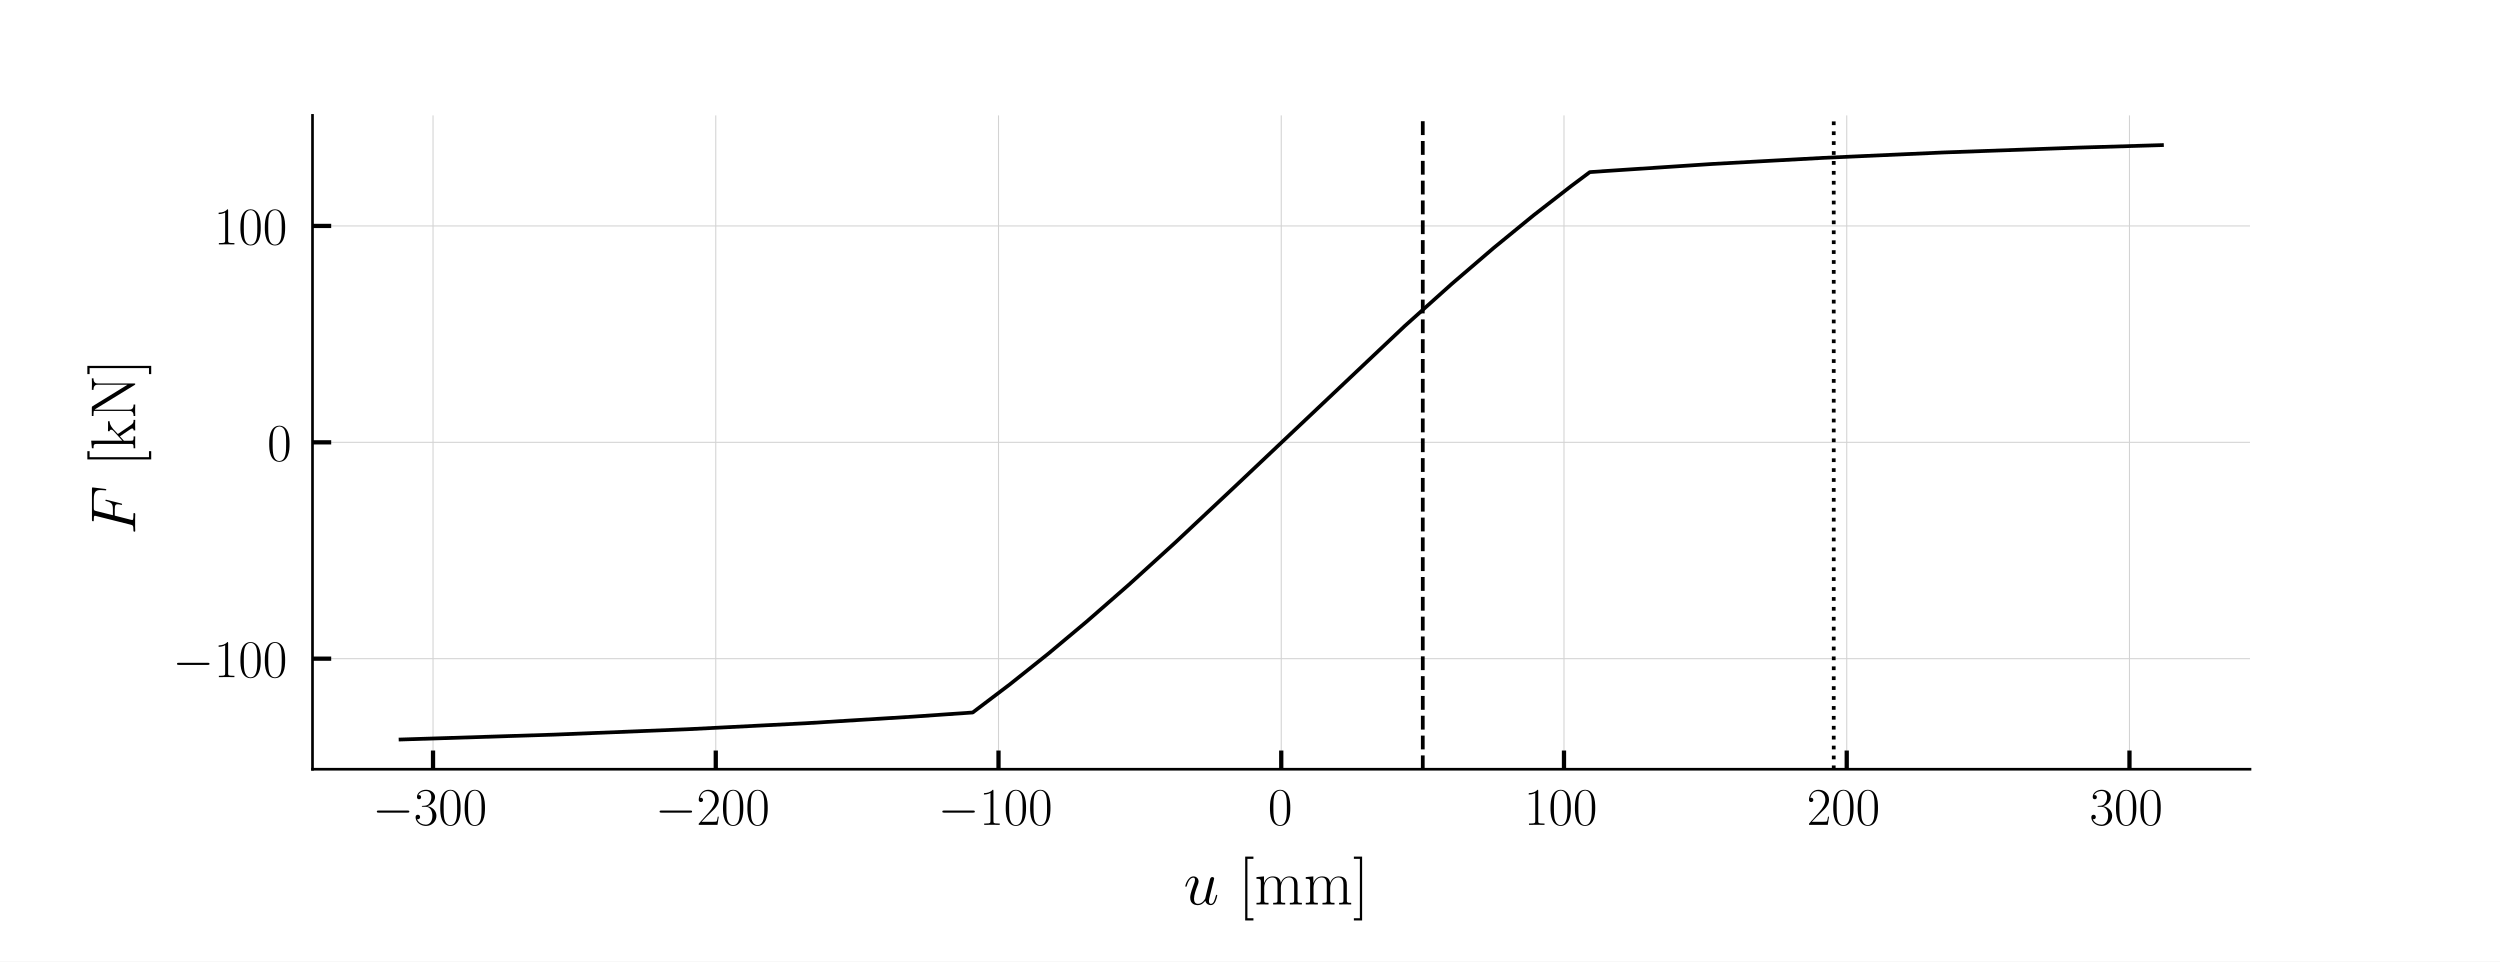
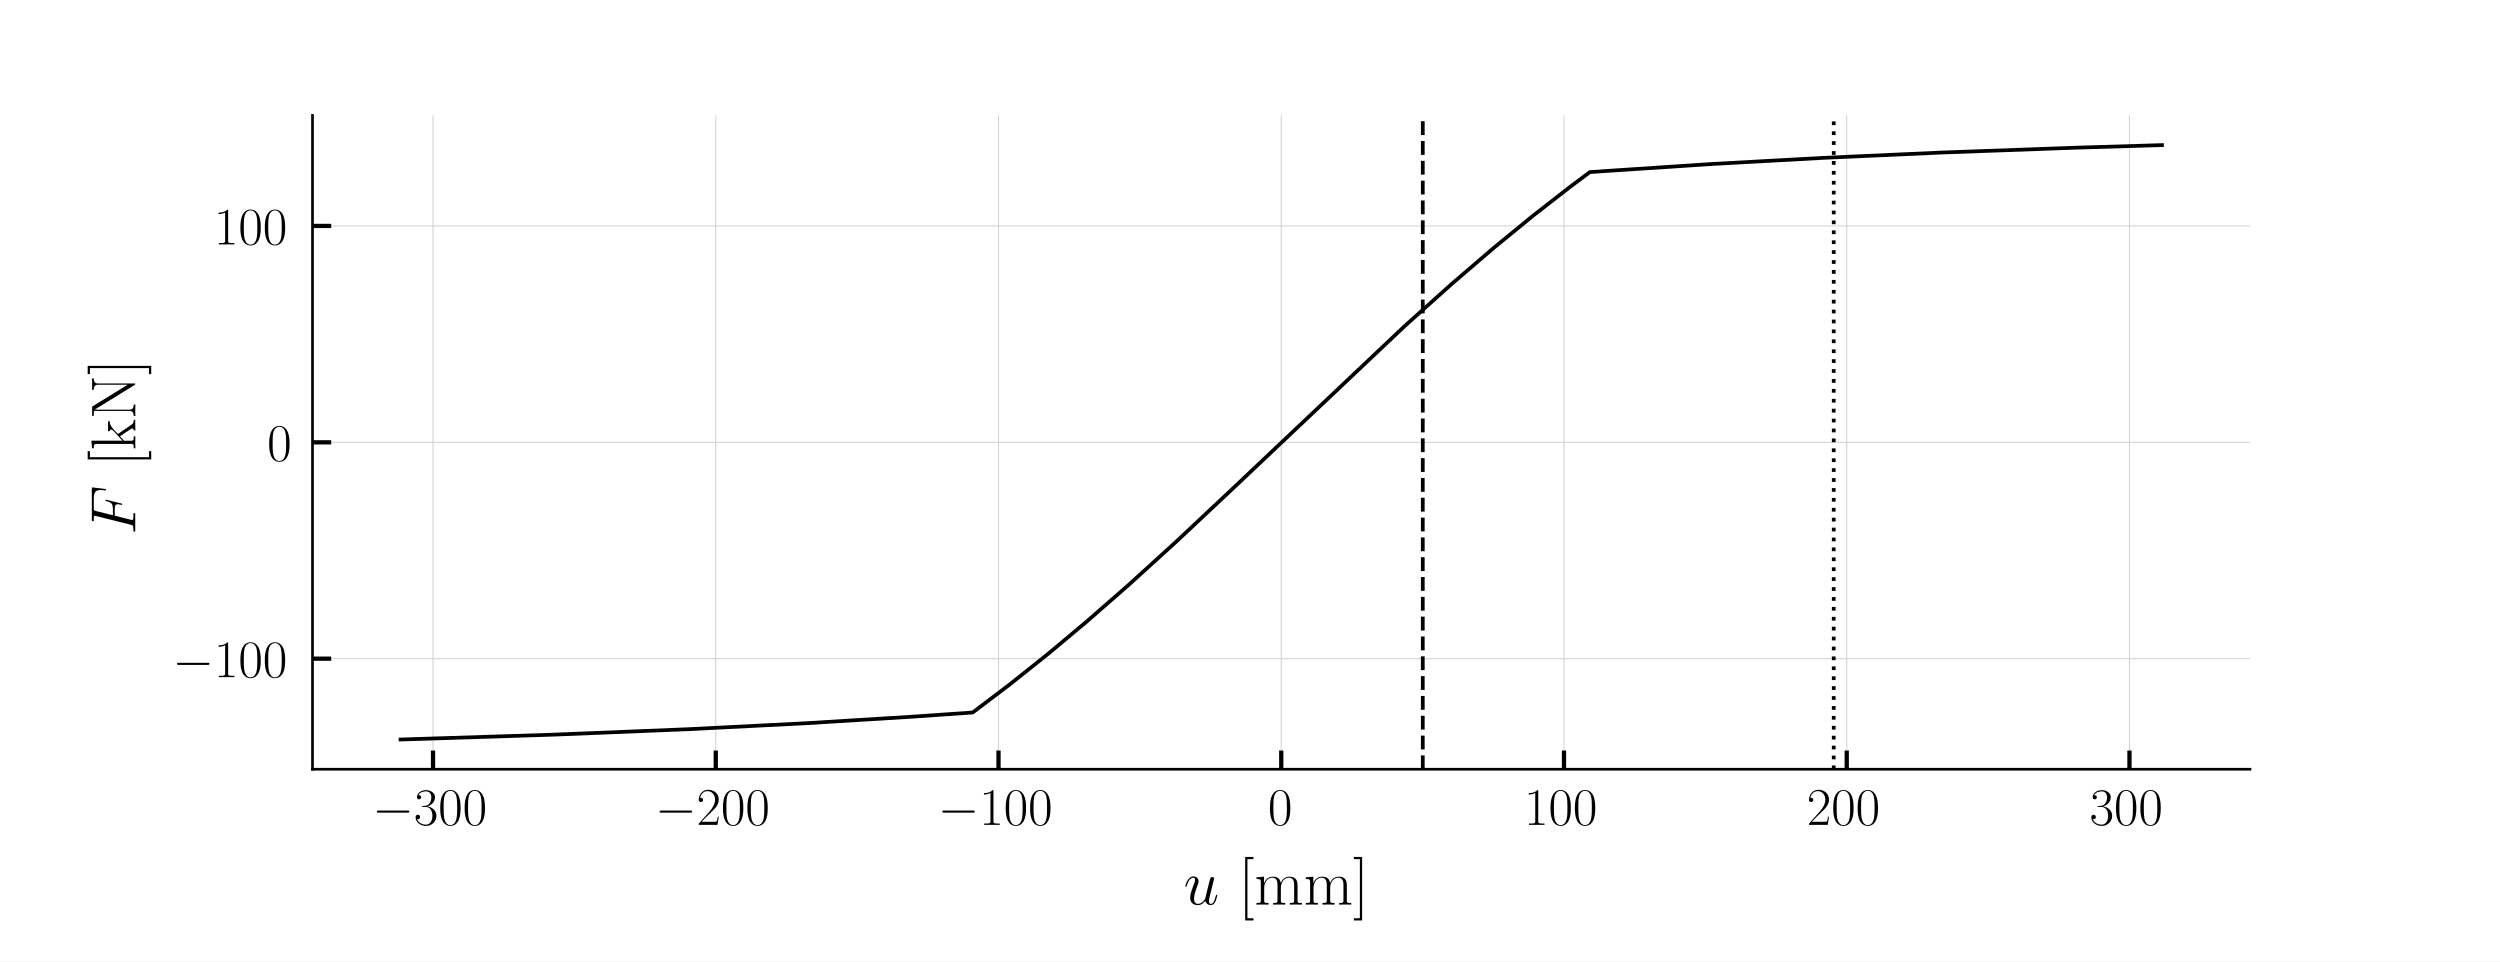
<svg xmlns="http://www.w3.org/2000/svg" xmlns:xlink="http://www.w3.org/1999/xlink" width="468pt" height="180pt" viewBox="0 0 468 180" version="1.1">
  <defs>
    <style type="text/css">*{stroke-linejoin: round; stroke-linecap: butt}</style>
  </defs>
  <g id="figure_1">
    <g id="patch_1">
      <path d="M 0 180  L 468 180  L 468 0  L 0 0  z " style="fill: #ffffff" />
    </g>
    <g id="axes_1">
      <g id="patch_2">
        <path d="M 58.5 144  L 421.2 144  L 421.2 21.6  L 58.5 21.6  z " style="fill: #ffffff" />
      </g>
      <g id="matplotlib.axis_1">
        <g id="xtick_1">
          <g id="line2d_1">
-             <path d="M 81.063 144  L 81.063 21.6  " clip-path="url(#pfa8fed30b8)" style="fill: none; stroke: #d3d3d3; stroke-width: 0.2; stroke-linecap: square" />
+             <path d="M 81.063 144  L 81.063 21.6  " clip-path="url(#p7b31fa57ca)" style="fill: none; stroke: #d3d3d3; stroke-width: 0.2; stroke-linecap: square" />
          </g>
          <g id="line2d_2">
            <defs>
-               <path id="md67c12b8b9" d="M 0 0  L 0 -3.5  " style="stroke: #000000; stroke-width: 0.8" />
-             </defs>
-             <g>
-               <use xlink:href="#md67c12b8b9" x="81.063" y="144" style="stroke: #000000; stroke-width: 0.8" />
+               <path id="mfacefe11f7" d="M 0 0  L 0 -3.5  " style="stroke: #000000; stroke-width: 0.8" />
+             </defs>
+             <g>
+               <use xlink:href="#mfacefe11f7" x="81.063" y="144" style="stroke: #000000; stroke-width: 0.8" />
            </g>
          </g>
          <g id="text_1">
            <g transform="translate(69.71704 154.4185) scale(0.1 -0.1)">
              <defs>
                <path id="CMSY10-0" d="M 4218 1472  C 4326 1472 4442 1472 4442 1600  C 4442 1728 4326 1728 4218 1728  L 755 1728  C 646 1728 531 1728 531 1600  C 531 1472 646 1472 755 1472  L 4218 1472  z " transform="scale(0.015625)" />
-                 <path id="CMR17-33" d="M 1414 2176  C 1984 2176 2234 1673 2234 1094  C 2234 322 1824 25 1453 25  C 1114 25 563 193 390 691  C 422 678 454 678 486 678  C 640 678 755 780 755 947  C 755 1132 614 1216 486 1216  C 378 1216 211 1164 211 927  C 211 335 787 -128 1466 -128  C 2176 -128 2720 432 2720 1087  C 2720 1718 2208 2176 1600 2246  C 2086 2347 2554 2776 2554 3353  C 2554 3856 2048 4224 1472 4224  C 890 4224 378 3862 378 3347  C 378 3123 544 3084 627 3084  C 762 3084 877 3167 877 3334  C 877 3500 762 3584 627 3584  C 602 3584 570 3584 544 3571  C 730 3999 1235 4076 1459 4076  C 1683 4076 2106 3966 2106 3347  C 2106 3167 2080 2851 1862 2574  C 1670 2329 1453 2316 1242 2297  C 1210 2297 1062 2284 1037 2284  C 992 2278 966 2272 966 2227  C 966 2182 973 2176 1101 2176  L 1414 2176  z " transform="scale(0.015625)" />
-                 <path id="CMR17-30" d="M 2688 2038  C 2688 2430 2682 3099 2413 3613  C 2176 4063 1798 4224 1466 4224  C 1158 4224 768 4082 525 3620  C 269 3137 243 2539 243 2038  C 243 1671 250 1112 448 623  C 723 -39 1216 -128 1466 -128  C 1760 -128 2208 -7 2470 604  C 2662 1048 2688 1568 2688 2038  z M 1466 -26  C 1056 -26 813 328 723 816  C 653 1196 653 1749 653 2109  C 653 2604 653 3015 736 3407  C 858 3954 1216 4121 1466 4121  C 1728 4121 2067 3947 2189 3420  C 2272 3054 2278 2623 2278 2109  C 2278 1691 2278 1176 2202 797  C 2067 96 1690 -26 1466 -26  z " transform="scale(0.015625)" />
+                 <path id="CMR17-33" d="M 1414 2157  C 1984 2157 2234 1662 2234 1090  C 2234 320 1824 25 1453 25  C 1114 25 563 194 390 693  C 422 680 454 680 486 680  C 640 680 755 782 755 948  C 755 1133 614 1216 486 1216  C 378 1216 211 1165 211 926  C 211 335 787 -128 1466 -128  C 2176 -128 2720 430 2720 1085  C 2720 1707 2208 2157 1600 2227  C 2086 2328 2554 2756 2554 3329  C 2554 3820 2048 4179 1472 4179  C 890 4179 378 3829 378 3329  C 378 3110 544 3072 627 3072  C 762 3072 877 3155 877 3321  C 877 3486 762 3569 627 3569  C 602 3569 570 3569 544 3557  C 730 3959 1235 4032 1459 4032  C 1683 4032 2106 3925 2106 3320  C 2106 3143 2080 2828 1862 2550  C 1670 2304 1453 2304 1242 2284  C 1210 2284 1062 2269 1037 2269  C 992 2263 966 2257 966 2208  C 966 2163 973 2157 1101 2157  L 1414 2157  z " transform="scale(0.015625)" />
+                 <path id="CMR17-30" d="M 2688 2025  C 2688 2416 2682 3080 2413 3591  C 2176 4039 1798 4198 1466 4198  C 1158 4198 768 4058 525 3597  C 269 3118 243 2524 243 2025  C 243 1661 250 1106 448 619  C 723 -39 1216 -128 1466 -128  C 1760 -128 2208 -7 2470 600  C 2662 1042 2688 1559 2688 2025  z M 1466 -26  C 1056 -26 813 325 723 812  C 653 1188 653 1738 653 2096  C 653 2588 653 2997 736 3387  C 858 3929 1216 4096 1466 4096  C 1728 4096 2067 3923 2189 3400  C 2272 3036 2278 2607 2278 2096  C 2278 1680 2278 1169 2202 792  C 2067 95 1690 -26 1466 -26  z " transform="scale(0.015625)" />
              </defs>
              <use xlink:href="#CMSY10-0" transform="scale(0.996264)" />
              <use xlink:href="#CMR17-33" transform="translate(77.48747 0) scale(0.996264)" />
              <use xlink:href="#CMR17-30" transform="translate(123.1779 0) scale(0.996264)" />
              <use xlink:href="#CMR17-30" transform="translate(168.8684 0) scale(0.996264)" />
            </g>
          </g>
        </g>
        <g id="xtick_2">
          <g id="line2d_3">
-             <path d="M 133.992 144  L 133.992 21.6  " clip-path="url(#pfa8fed30b8)" style="fill: none; stroke: #d3d3d3; stroke-width: 0.2; stroke-linecap: square" />
+             <path d="M 133.992 144  L 133.992 21.6  " clip-path="url(#p7b31fa57ca)" style="fill: none; stroke: #d3d3d3; stroke-width: 0.2; stroke-linecap: square" />
          </g>
          <g id="line2d_4">
            <g>
-               <use xlink:href="#md67c12b8b9" x="133.992" y="144" style="stroke: #000000; stroke-width: 0.8" />
+               <use xlink:href="#mfacefe11f7" x="133.992" y="144" style="stroke: #000000; stroke-width: 0.8" />
            </g>
          </g>
          <g id="text_2">
            <g transform="translate(122.6459 154.4185) scale(0.1 -0.1)">
              <defs>
-                 <path id="CMR17-32" d="M 2669 990  L 2554 990  C 2490 537 2438 460 2413 422  C 2381 371 1920 371 1830 371  L 602 371  C 832 620 1280 1073 1824 1596  C 2214 1966 2669 2400 2669 3033  C 2669 3788 2067 4224 1395 4224  C 691 4224 262 3603 262 3027  C 262 2777 448 2745 525 2745  C 589 2745 781 2783 781 3007  C 781 3206 614 3264 525 3264  C 486 3264 448 3257 422 3244  C 544 3788 915 4057 1306 4057  C 1862 4057 2227 3616 2227 3033  C 2227 2477 1901 1998 1536 1583  L 262 147  L 262 0  L 2515 0  L 2669 990  z " transform="scale(0.015625)" />
+                 <path id="CMR17-32" d="M 2669 989  L 2554 989  C 2490 536 2438 459 2413 420  C 2381 369 1920 369 1830 369  L 602 369  C 832 619 1280 1072 1824 1597  C 2214 1967 2669 2402 2669 3035  C 2669 3790 2067 4224 1395 4224  C 691 4224 262 3604 262 3030  C 262 2780 448 2748 525 2748  C 589 2748 781 2787 781 3010  C 781 3207 614 3264 525 3264  C 486 3264 448 3258 422 3245  C 544 3790 915 4058 1306 4058  C 1862 4058 2227 3617 2227 3035  C 2227 2479 1901 2000 1536 1584  L 262 146  L 262 0  L 2515 0  L 2669 989  z " transform="scale(0.015625)" />
              </defs>
              <use xlink:href="#CMSY10-0" transform="scale(0.996264)" />
              <use xlink:href="#CMR17-32" transform="translate(77.48747 0) scale(0.996264)" />
              <use xlink:href="#CMR17-30" transform="translate(123.1779 0) scale(0.996264)" />
              <use xlink:href="#CMR17-30" transform="translate(168.8684 0) scale(0.996264)" />
            </g>
          </g>
        </g>
        <g id="xtick_3">
          <g id="line2d_5">
-             <path d="M 186.921 144  L 186.921 21.6  " clip-path="url(#pfa8fed30b8)" style="fill: none; stroke: #d3d3d3; stroke-width: 0.2; stroke-linecap: square" />
+             <path d="M 186.921 144  L 186.921 21.6  " clip-path="url(#p7b31fa57ca)" style="fill: none; stroke: #d3d3d3; stroke-width: 0.2; stroke-linecap: square" />
          </g>
          <g id="line2d_6">
            <g>
-               <use xlink:href="#md67c12b8b9" x="186.921" y="144" style="stroke: #000000; stroke-width: 0.8" />
+               <use xlink:href="#mfacefe11f7" x="186.921" y="144" style="stroke: #000000; stroke-width: 0.8" />
            </g>
          </g>
          <g id="text_3">
            <g transform="translate(175.5748 154.4185) scale(0.1 -0.1)">
              <defs>
-                 <path id="CMR17-31" d="M 1702 4083  C 1702 4217 1696 4224 1606 4224  C 1357 3927 979 3833 621 3820  C 602 3820 570 3820 563 3808  C 557 3795 557 3782 557 3648  C 755 3648 1088 3686 1344 3839  L 1344 467  C 1344 243 1331 166 781 166  L 589 166  L 589 0  C 896 6 1216 12 1523 12  C 1830 12 2150 6 2458 0  L 2458 166  L 2266 166  C 1715 166 1702 236 1702 467  L 1702 4083  z " transform="scale(0.015625)" />
+                 <path id="CMR17-31" d="M 1702 4058  C 1702 4192 1696 4192 1606 4192  C 1357 3916 979 3827 621 3827  C 602 3827 570 3827 563 3808  C 557 3795 557 3782 557 3648  C 755 3648 1088 3686 1344 3839  L 1344 461  C 1344 236 1331 160 781 160  L 589 160  L 589 0  C 896 0 1216 0 1523 0  C 1830 0 2150 0 2458 0  L 2458 160  L 2266 160  C 1715 160 1702 230 1702 458  L 1702 4058  z " transform="scale(0.015625)" />
              </defs>
              <use xlink:href="#CMSY10-0" transform="scale(0.996264)" />
              <use xlink:href="#CMR17-31" transform="translate(77.48747 0) scale(0.996264)" />
              <use xlink:href="#CMR17-30" transform="translate(123.1779 0) scale(0.996264)" />
              <use xlink:href="#CMR17-30" transform="translate(168.8684 0) scale(0.996264)" />
            </g>
          </g>
        </g>
        <g id="xtick_4">
          <g id="line2d_7">
-             <path d="M 239.85 144  L 239.85 21.6  " clip-path="url(#pfa8fed30b8)" style="fill: none; stroke: #d3d3d3; stroke-width: 0.2; stroke-linecap: square" />
+             <path d="M 239.85 144  L 239.85 21.6  " clip-path="url(#p7b31fa57ca)" style="fill: none; stroke: #d3d3d3; stroke-width: 0.2; stroke-linecap: square" />
          </g>
          <g id="line2d_8">
            <g>
-               <use xlink:href="#md67c12b8b9" x="239.85" y="144" style="stroke: #000000; stroke-width: 0.8" />
+               <use xlink:href="#mfacefe11f7" x="239.85" y="144" style="stroke: #000000; stroke-width: 0.8" />
            </g>
          </g>
          <g id="text_4">
            <g transform="translate(237.3593 154.4185) scale(0.1 -0.1)">
              <use xlink:href="#CMR17-30" transform="scale(0.996264)" />
            </g>
          </g>
        </g>
        <g id="xtick_5">
          <g id="line2d_9">
-             <path d="M 292.779 144  L 292.779 21.6  " clip-path="url(#pfa8fed30b8)" style="fill: none; stroke: #d3d3d3; stroke-width: 0.2; stroke-linecap: square" />
+             <path d="M 292.779 144  L 292.779 21.6  " clip-path="url(#p7b31fa57ca)" style="fill: none; stroke: #d3d3d3; stroke-width: 0.2; stroke-linecap: square" />
          </g>
          <g id="line2d_10">
            <g>
-               <use xlink:href="#md67c12b8b9" x="292.779" y="144" style="stroke: #000000; stroke-width: 0.8" />
+               <use xlink:href="#mfacefe11f7" x="292.779" y="144" style="stroke: #000000; stroke-width: 0.8" />
            </g>
          </g>
          <g id="text_5">
            <g transform="translate(285.3069 154.4185) scale(0.1 -0.1)">
              <use xlink:href="#CMR17-31" transform="scale(0.996264)" />
              <use xlink:href="#CMR17-30" transform="translate(45.69048 0) scale(0.996264)" />
              <use xlink:href="#CMR17-30" transform="translate(91.38095 0) scale(0.996264)" />
            </g>
          </g>
        </g>
        <g id="xtick_6">
          <g id="line2d_11">
-             <path d="M 345.708 144  L 345.708 21.6  " clip-path="url(#pfa8fed30b8)" style="fill: none; stroke: #d3d3d3; stroke-width: 0.2; stroke-linecap: square" />
+             <path d="M 345.708 144  L 345.708 21.6  " clip-path="url(#p7b31fa57ca)" style="fill: none; stroke: #d3d3d3; stroke-width: 0.2; stroke-linecap: square" />
          </g>
          <g id="line2d_12">
            <g>
-               <use xlink:href="#md67c12b8b9" x="345.708" y="144" style="stroke: #000000; stroke-width: 0.8" />
+               <use xlink:href="#mfacefe11f7" x="345.708" y="144" style="stroke: #000000; stroke-width: 0.8" />
            </g>
          </g>
          <g id="text_6">
            <g transform="translate(338.2357 154.4185) scale(0.1 -0.1)">
              <use xlink:href="#CMR17-32" transform="scale(0.996264)" />
              <use xlink:href="#CMR17-30" transform="translate(45.69048 0) scale(0.996264)" />
              <use xlink:href="#CMR17-30" transform="translate(91.38095 0) scale(0.996264)" />
            </g>
          </g>
        </g>
        <g id="xtick_7">
          <g id="line2d_13">
-             <path d="M 398.637 144  L 398.637 21.6  " clip-path="url(#pfa8fed30b8)" style="fill: none; stroke: #d3d3d3; stroke-width: 0.2; stroke-linecap: square" />
+             <path d="M 398.637 144  L 398.637 21.6  " clip-path="url(#p7b31fa57ca)" style="fill: none; stroke: #d3d3d3; stroke-width: 0.2; stroke-linecap: square" />
          </g>
          <g id="line2d_14">
            <g>
-               <use xlink:href="#md67c12b8b9" x="398.637" y="144" style="stroke: #000000; stroke-width: 0.8" />
+               <use xlink:href="#mfacefe11f7" x="398.637" y="144" style="stroke: #000000; stroke-width: 0.8" />
            </g>
          </g>
          <g id="text_7">
            <g transform="translate(391.1646 154.4185) scale(0.1 -0.1)">
              <use xlink:href="#CMR17-33" transform="scale(0.996264)" />
              <use xlink:href="#CMR17-30" transform="translate(45.69048 0) scale(0.996264)" />
              <use xlink:href="#CMR17-30" transform="translate(91.38095 0) scale(0.996264)" />
            </g>
          </g>
        </g>
        <g id="text_8">
          <g transform="translate(221.5611 169.3221) scale(0.12 -0.12)">
            <defs>
-               <path id="CMMI12-75" d="M 2182 370  C 2266 12 2573 -64 2726 -64  C 2931 -64 3085 70 3187 287  C 3296 517 3379 893 3379 913  C 3379 944 3354 970 3315 970  C 3258 970 3251 938 3226 842  C 3110 402 2995 64 2739 64  C 2547 64 2547 274 2547 357  C 2547 504 2566 568 2630 836  C 2675 1008 2720 1181 2758 1359  L 3021 2400  C 3066 2560 3066 2572 3066 2591  C 3066 2687 2989 2752 2893 2752  C 2707 2752 2662 2591 2624 2432  C 2560 2183 2214 810 2170 587  C 2163 587 1914 64 1446 64  C 1114 64 1050 351 1050 587  C 1050 951 1229 1462 1395 1890  C 1472 2094 1504 2177 1504 2305  C 1504 2579 1306 2816 998 2816  C 410 2816 173 1890 173 1838  C 173 1813 198 1781 243 1781  C 301 1781 307 1807 333 1896  C 486 2445 736 2687 979 2687  C 1043 2687 1146 2681 1146 2477  C 1146 2311 1075 2126 979 1883  C 698 1123 666 881 666 689  C 666 38 1158 -64 1421 -64  C 1830 -64 2054 217 2182 370  z " transform="scale(0.015625)" />
-               <path id="CMR17-5b" d="M 1504 -1600  L 1504 -1376  L 902 -1376  L 902 4575  L 1504 4575  L 1504 4800  L 678 4800  L 678 -1600  L 1504 -1600  z " transform="scale(0.015625)" />
-               <path id="CMR17-6d" d="M 4326 1954  C 4326 2276 4269 2816 3507 2816  C 3072 2816 2771 2520 2656 2173  L 2650 2173  C 2573 2700 2195 2816 1837 2816  C 1331 2816 1069 2424 973 2166  L 966 2166  L 966 2816  L 211 2745  L 211 2578  C 589 2578 646 2540 646 2231  L 646 443  C 646 198 621 166 211 166  L 211 0  C 365 12 646 12 813 12  C 979 12 1267 12 1421 0  L 1421 166  C 1011 166 986 192 986 443  L 986 1678  C 986 2269 1344 2713 1792 2713  C 2266 2713 2317 2289 2317 1980  L 2317 443  C 2317 198 2291 166 1882 166  L 1882 0  C 2035 12 2317 12 2483 12  C 2650 12 2938 12 3091 0  L 3091 166  C 2682 166 2656 192 2656 443  L 2656 1678  C 2656 2269 3014 2713 3462 2713  C 3936 2713 3987 2289 3987 1980  L 3987 443  C 3987 198 3962 166 3552 166  L 3552 0  C 3706 12 3987 12 4154 12  C 4320 12 4608 12 4762 0  L 4762 166  C 4352 166 4326 192 4326 443  L 4326 1954  z " transform="scale(0.015625)" />
-               <path id="CMR17-5d" d="M 915 4800  L 90 4800  L 90 4575  L 691 4575  L 691 -1376  L 90 -1376  L 90 -1600  L 915 -1600  L 915 4800  z " transform="scale(0.015625)" />
+               <path id="CMMI12-75" d="M 2182 370  C 2266 13 2573 -64 2726 -64  C 2931 -64 3085 70 3187 287  C 3296 517 3379 894 3379 913  C 3379 945 3354 971 3315 971  C 3258 971 3251 939 3226 843  C 3110 402 2995 64 2739 64  C 2547 64 2547 275 2547 358  C 2547 505 2566 568 2630 837  C 2675 1009 2720 1181 2758 1360  L 3021 2401  C 3066 2561 3066 2574 3066 2593  C 3066 2689 2989 2753 2893 2753  C 2707 2753 2662 2593 2624 2433  C 2560 2184 2214 811 2170 588  C 2163 588 1914 64 1446 64  C 1114 64 1050 351 1050 588  C 1050 952 1229 1462 1395 1890  C 1472 2095 1504 2178 1504 2305  C 1504 2580 1306 2816 998 2816  C 410 2816 173 1890 173 1839  C 173 1814 198 1782 243 1782  C 301 1782 307 1807 333 1896  C 486 2441 736 2682 979 2682  C 1043 2682 1146 2682 1146 2478  C 1146 2312 1075 2127 979 1884  C 698 1124 666 881 666 690  C 666 38 1158 -64 1421 -64  C 1830 -64 2054 217 2182 370  z " transform="scale(0.015625)" />
+               <path id="CMR17-5b" d="M 1504 -1600  L 1504 -1377  L 902 -1377  L 902 4544  L 1504 4544  L 1504 4767  L 678 4767  L 678 -1600  L 1504 -1600  z " transform="scale(0.015625)" />
+               <path id="CMR17-6d" d="M 4326 1933  C 4326 2252 4269 2790 3507 2790  C 3072 2790 2771 2496 2656 2151  L 2650 2151  C 2573 2676 2195 2790 1837 2790  C 1331 2790 1069 2400 973 2144  L 966 2144  L 966 2790  L 211 2720  L 211 2554  C 589 2554 646 2515 646 2208  L 646 428  C 646 184 621 153 211 153  L 211 -13  C 365 0 646 0 813 0  C 979 0 1267 0 1421 -13  L 1421 153  C 1011 153 986 178 986 428  L 986 1658  C 986 2247 1344 2688 1792 2688  C 2266 2688 2317 2266 2317 1958  L 2317 428  C 2317 184 2291 153 1882 153  L 1882 -13  C 2035 0 2317 0 2483 0  C 2650 0 2938 0 3091 -13  L 3091 153  C 2682 153 2656 178 2656 428  L 2656 1658  C 2656 2247 3014 2688 3462 2688  C 3936 2688 3987 2266 3987 1958  L 3987 428  C 3987 184 3962 153 3552 153  L 3552 -13  C 3706 0 3987 0 4154 0  C 4320 0 4608 0 4762 -13  L 4762 153  C 4352 153 4326 178 4326 428  L 4326 1933  z " transform="scale(0.015625)" />
+               <path id="CMR17-5d" d="M 915 4767  L 90 4767  L 90 4544  L 691 4544  L 691 -1377  L 90 -1377  L 90 -1600  L 915 -1600  L 915 4767  z " transform="scale(0.015625)" />
            </defs>
            <use xlink:href="#CMMI12-75" transform="scale(0.996264)" />
            <use xlink:href="#CMR17-5b" transform="translate(85.5963 0) scale(0.996264)" />
            <use xlink:href="#CMR17-6d" transform="translate(110.4674 0) scale(0.996264)" />
            <use xlink:href="#CMR17-6d" transform="translate(187.3869 0) scale(0.996264)" />
            <use xlink:href="#CMR17-5d" transform="translate(264.3065 0) scale(0.996264)" />
          </g>
        </g>
      </g>
      <g id="matplotlib.axis_2">
        <g id="ytick_1">
          <g id="line2d_15">
-             <path d="M 58.5 123.303  L 421.2 123.303  " clip-path="url(#pfa8fed30b8)" style="fill: none; stroke: #d3d3d3; stroke-width: 0.2; stroke-linecap: square" />
+             <path d="M 58.5 123.303  L 421.2 123.303  " clip-path="url(#p7b31fa57ca)" style="fill: none; stroke: #d3d3d3; stroke-width: 0.2; stroke-linecap: square" />
          </g>
          <g id="line2d_16">
            <defs>
-               <path id="mc346a2848c" d="M 0 0  L 3.5 0  " style="stroke: #000000; stroke-width: 0.8" />
-             </defs>
-             <g>
-               <use xlink:href="#mc346a2848c" x="58.5" y="123.303" style="stroke: #000000; stroke-width: 0.8" />
+               <path id="m15b537fd78" d="M 0 0  L 3.5 0  " style="stroke: #000000; stroke-width: 0.8" />
+             </defs>
+             <g>
+               <use xlink:href="#m15b537fd78" x="58.5" y="123.303" style="stroke: #000000; stroke-width: 0.8" />
            </g>
          </g>
          <g id="text_9">
            <g transform="translate(32.30725 126.7626) scale(0.1 -0.1)">
              <use xlink:href="#CMSY10-0" transform="scale(0.996264)" />
              <use xlink:href="#CMR17-31" transform="translate(77.48747 0) scale(0.996264)" />
              <use xlink:href="#CMR17-30" transform="translate(123.1779 0) scale(0.996264)" />
              <use xlink:href="#CMR17-30" transform="translate(168.8684 0) scale(0.996264)" />
            </g>
          </g>
        </g>
        <g id="ytick_2">
          <g id="line2d_17">
-             <path d="M 58.5 82.8  L 421.2 82.8  " clip-path="url(#pfa8fed30b8)" style="fill: none; stroke: #d3d3d3; stroke-width: 0.2; stroke-linecap: square" />
+             <path d="M 58.5 82.8  L 421.2 82.8  " clip-path="url(#p7b31fa57ca)" style="fill: none; stroke: #d3d3d3; stroke-width: 0.2; stroke-linecap: square" />
          </g>
          <g id="line2d_18">
            <g>
-               <use xlink:href="#mc346a2848c" x="58.5" y="82.8" style="stroke: #000000; stroke-width: 0.8" />
+               <use xlink:href="#m15b537fd78" x="58.5" y="82.8" style="stroke: #000000; stroke-width: 0.8" />
            </g>
          </g>
          <g id="text_10">
            <g transform="translate(50.01866 86.25925) scale(0.1 -0.1)">
              <use xlink:href="#CMR17-30" transform="scale(0.996264)" />
            </g>
          </g>
        </g>
        <g id="ytick_3">
          <g id="line2d_19">
-             <path d="M 58.5 42.297  L 421.2 42.297  " clip-path="url(#pfa8fed30b8)" style="fill: none; stroke: #d3d3d3; stroke-width: 0.2; stroke-linecap: square" />
+             <path d="M 58.5 42.297  L 421.2 42.297  " clip-path="url(#p7b31fa57ca)" style="fill: none; stroke: #d3d3d3; stroke-width: 0.2; stroke-linecap: square" />
          </g>
          <g id="line2d_20">
            <g>
-               <use xlink:href="#mc346a2848c" x="58.5" y="42.297" style="stroke: #000000; stroke-width: 0.8" />
+               <use xlink:href="#m15b537fd78" x="58.5" y="42.297" style="stroke: #000000; stroke-width: 0.8" />
            </g>
          </g>
          <g id="text_11">
            <g transform="translate(40.05599 45.7559) scale(0.1 -0.1)">
              <use xlink:href="#CMR17-31" transform="scale(0.996264)" />
              <use xlink:href="#CMR17-30" transform="translate(45.69048 0) scale(0.996264)" />
              <use xlink:href="#CMR17-30" transform="translate(91.38095 0) scale(0.996264)" />
            </g>
          </g>
        </g>
        <g id="text_12">
          <g transform="translate(25.31846 100.0812) rotate(-90) scale(0.12 -0.12)">
            <defs>
-               <path id="CMMI12-46" d="M 1901 2054  L 2515 2054  C 3002 2054 3040 1947 3040 1764  C 3040 1683 3027 1595 2995 1456  C 2982 1431 2976 1399 2976 1387  C 2976 1343 3002 1318 3046 1318  C 3098 1318 3104 1343 3130 1444  L 3501 2929  C 3501 2955 3482 2993 3437 2993  C 3379 2993 3373 2968 3347 2858  C 3213 2375 3085 2240 2528 2240  L 1946 2240  L 2362 3908  C 2419 4134 2432 4153 2694 4153  L 3552 4153  C 4352 4153 4467 3915 4467 3457  C 4467 3419 4467 3277 4448 3109  C 4442 3084 4429 3000 4429 2974  C 4429 2922 4461 2903 4499 2903  C 4544 2903 4570 2929 4582 3045  L 4717 4172  C 4717 4191 4730 4255 4730 4268  C 4730 4339 4672 4339 4557 4339  L 1523 4339  C 1402 4339 1338 4339 1338 4223  C 1338 4153 1382 4153 1491 4153  C 1888 4153 1888 4108 1888 4037  C 1888 4005 1882 3979 1862 3908  L 998 468  C 941 248 928 185 480 185  C 358 185 294 185 294 70  C 294 0 352 0 390 0  C 512 0 640 12 762 12  L 1594 12  C 1734 12 1888 0 2029 0  C 2086 0 2163 0 2163 115  C 2163 185 2125 185 1984 185  C 1478 185 1466 229 1466 324  C 1466 355 1478 405 1491 449  L 1901 2054  z " transform="scale(0.015625)" />
-               <path id="CMR17-6b" d="M 1670 1679  C 1664 1692 1632 1730 1632 1749  C 1632 1762 2086 2175 2144 2226  C 2509 2532 2739 2563 2906 2570  L 2906 2735  C 2867 2735 2854 2735 2848 2729  L 2534 2722  C 2355 2722 2080 2722 1907 2735  L 1907 2570  C 1997 2563 2061 2513 2061 2423  C 2061 2296 1933 2175 1926 2175  L 960 1298  L 960 4416  L 198 4345  L 198 4179  C 576 4179 634 4141 634 3835  L 634 439  C 634 198 608 166 198 166  L 198 0  C 352 12 634 12 794 12  C 954 12 1235 12 1389 0  L 1389 166  C 979 166 954 191 954 439  L 954 1139  L 1395 1540  L 2042 586  C 2118 471 2182 382 2182 299  C 2182 185 2067 166 1990 166  L 1990 0  C 2144 12 2419 12 2579 12  C 2694 12 2931 6 3040 0  L 3040 166  C 2739 166 2669 223 2477 503  L 1670 1679  z " transform="scale(0.015625)" />
-               <path id="CMR17-4e" d="M 1312 4275  C 1267 4345 1261 4352 1139 4352  L 326 4352  L 326 4185  L 448 4185  C 704 4185 819 4153 838 4147  L 838 624  C 838 465 838 166 326 166  L 326 0  C 474 12 742 12 902 12  C 1062 12 1331 12 1478 0  L 1478 166  C 966 166 966 465 966 624  L 966 4057  C 1011 4019 1011 4007 1056 3943  L 3430 76  C 3475 0 3494 0 3526 0  C 3590 0 3590 19 3590 140  L 3590 3726  C 3590 3885 3590 4185 4102 4185  L 4102 4352  C 3955 4339 3686 4339 3526 4339  C 3366 4339 3098 4339 2950 4352  L 2950 4185  C 3462 4185 3462 3885 3462 3726  L 3462 777  L 1312 4275  z " transform="scale(0.015625)" />
+               <path id="CMMI12-46" d="M 1901 2055  L 2515 2055  C 3002 2055 3040 1946 3040 1761  C 3040 1678 3027 1589 2995 1448  C 2982 1423 2976 1391 2976 1378  C 2976 1333 3002 1308 3046 1308  C 3098 1308 3104 1333 3130 1435  L 3501 2935  C 3501 2961 3482 2999 3437 2999  C 3379 2999 3373 2974 3347 2863  C 3213 2376 3085 2240 2528 2240  L 1946 2240  L 2362 3926  C 2419 4154 2432 4154 2694 4154  L 3552 4154  C 4352 4154 4467 3918 4467 3464  C 4467 3426 4467 3285 4448 3119  C 4442 3094 4429 3011 4429 2985  C 4429 2934 4461 2915 4499 2915  C 4544 2915 4570 2941 4582 3055  L 4717 4174  C 4717 4195 4730 4263 4730 4277  C 4730 4352 4672 4352 4557 4352  L 1523 4352  C 1402 4352 1338 4352 1338 4229  C 1338 4154 1382 4154 1491 4154  C 1888 4154 1888 4113 1888 4050  C 1888 4018 1882 3992 1862 3922  L 998 473  C 941 249 928 185 480 185  C 358 185 294 185 294 70  C 294 0 352 0 390 0  C 512 0 640 0 762 0  L 1594 0  C 1734 0 1888 0 2029 0  C 2086 0 2163 0 2163 115  C 2163 185 2125 185 1984 185  C 1478 185 1466 229 1466 324  C 1466 356 1478 406 1491 449  L 1901 2055  z " transform="scale(0.015625)" />
+               <path id="CMR17-6b" d="M 1670 1673  C 1664 1686 1632 1724 1632 1743  C 1632 1756 2086 2171 2144 2222  C 2509 2528 2739 2560 2906 2560  L 2906 2733  C 2867 2733 2854 2733 2848 2720  L 2534 2720  C 2355 2720 2080 2720 1907 2733  L 1907 2566  C 1997 2559 2061 2508 2061 2419  C 2061 2291 1933 2170 1926 2170  L 960 1289  L 960 4396  L 198 4326  L 198 4160  C 576 4160 634 4122 634 3817  L 634 426  C 634 184 608 153 198 153  L 198 -13  C 352 0 634 0 794 0  C 954 0 1235 0 1389 -13  L 1389 153  C 979 153 954 178 954 428  L 954 1130  L 1395 1532  L 2042 574  C 2118 459 2182 369 2182 286  C 2182 172 2067 153 1990 153  L 1990 -13  C 2144 0 2419 0 2579 0  C 2694 0 2931 0 3040 0  L 3040 153  C 2739 153 2669 210 2477 491  L 1670 1673  z " transform="scale(0.015625)" />
+               <path id="CMR17-4e" d="M 1312 4250  C 1267 4320 1261 4320 1139 4320  L 326 4320  L 326 4160  L 448 4160  C 704 4160 819 4129 838 4122  L 838 610  C 838 451 838 153 326 153  L 326 -13  C 474 0 742 0 902 0  C 1062 0 1331 0 1478 -13  L 1478 153  C 966 153 966 451 966 610  L 966 4033  C 1011 3995 1011 3982 1056 3919  L 3430 76  C 3475 0 3494 0 3526 0  C 3590 0 3590 19 3590 139  L 3590 3705  C 3590 3863 3590 4160 4102 4160  L 4102 4326  C 3955 4320 3686 4320 3526 4320  C 3366 4320 3098 4320 2950 4326  L 2950 4160  C 3462 4160 3462 3862 3462 3703  L 3462 763  L 1312 4250  z " transform="scale(0.015625)" />
            </defs>
            <use xlink:href="#CMMI12-46" transform="scale(0.996264)" />
            <use xlink:href="#CMR17-5b" transform="translate(106.7728 0) scale(0.996264)" />
            <use xlink:href="#CMR17-6b" transform="translate(131.6438 0) scale(0.996264)" />
            <use xlink:href="#CMR17-4e" transform="translate(179.9367 0) scale(0.996264)" />
            <use xlink:href="#CMR17-5d" transform="translate(249.0092 0) scale(0.996264)" />
          </g>
        </g>
      </g>
      <g id="line2d_21">
-         <path d="M 266.344 144  L 266.344 21.6  " clip-path="url(#pfa8fed30b8)" style="fill: none; stroke-dasharray: 2.59,1.12; stroke-dashoffset: 0; stroke: #000000; stroke-width: 0.7" />
+         <path d="M 266.344 144  L 266.344 21.6  " clip-path="url(#p7b31fa57ca)" style="fill: none; stroke-dasharray: 2.59,1.12; stroke-dashoffset: 0; stroke: #000000; stroke-width: 0.7" />
      </g>
      <g id="line2d_22">
-         <path d="M 343.275 144  L 343.275 21.6  " clip-path="url(#pfa8fed30b8)" style="fill: none; stroke-dasharray: 0.7,1.155; stroke-dashoffset: 0; stroke: #000000; stroke-width: 0.7" />
+         <path d="M 343.275 144  L 343.275 21.6  " clip-path="url(#p7b31fa57ca)" style="fill: none; stroke-dasharray: 0.7,1.155; stroke-dashoffset: 0; stroke: #000000; stroke-width: 0.7" />
      </g>
      <g id="line2d_23">
-         <path d="M 74.986 138.436  L 103.703 137.524  L 128.694 136.511  L 150.742 135.396  L 170.861 134.159  L 182.088 133.379  L 189.048 128.108  L 196.164 122.432  L 203.434 116.35  L 211.319 109.458  L 220.02 101.552  L 230.821 91.416  L 262.991 61.008  L 271.819 53.102  L 279.618 46.412  L 287.049 40.33  L 294.086 34.857  L 297.612 32.221  L 300.956 31.988  L 320.6 30.691  L 341.224 29.556  L 363.775 28.542  L 389.124 27.63  L 404.714 27.164  L 404.714 27.164  " clip-path="url(#pfa8fed30b8)" style="fill: none; stroke: #000000; stroke-width: 0.7; stroke-linecap: square" />
+         <path d="M 74.986 138.436  L 103.703 137.524  L 128.694 136.511  L 150.742 135.396  L 170.861 134.159  L 182.088 133.379  L 189.048 128.108  L 196.164 122.432  L 203.434 116.35  L 211.319 109.458  L 220.02 101.552  L 230.821 91.416  L 262.991 61.008  L 271.819 53.102  L 279.618 46.412  L 287.049 40.33  L 294.086 34.857  L 297.612 32.221  L 300.956 31.988  L 320.6 30.691  L 341.224 29.556  L 363.775 28.542  L 389.124 27.63  L 404.714 27.164  L 404.714 27.164  " clip-path="url(#p7b31fa57ca)" style="fill: none; stroke: #000000; stroke-width: 0.7; stroke-linecap: square" />
      </g>
      <g id="patch_3">
        <path d="M 58.5 144  L 58.5 21.6  " style="fill: none; stroke: #000000; stroke-width: 0.5; stroke-linejoin: miter; stroke-linecap: square" />
      </g>
      <g id="patch_4">
        <path d="M 58.5 144  L 421.2 144  " style="fill: none; stroke: #000000; stroke-width: 0.5; stroke-linejoin: miter; stroke-linecap: square" />
      </g>
    </g>
  </g>
  <defs>
-     <clipPath id="pfa8fed30b8">
+     <clipPath id="p7b31fa57ca">
      <rect x="58.5" y="21.6" width="362.7" height="122.4" />
    </clipPath>
  </defs>
</svg>
